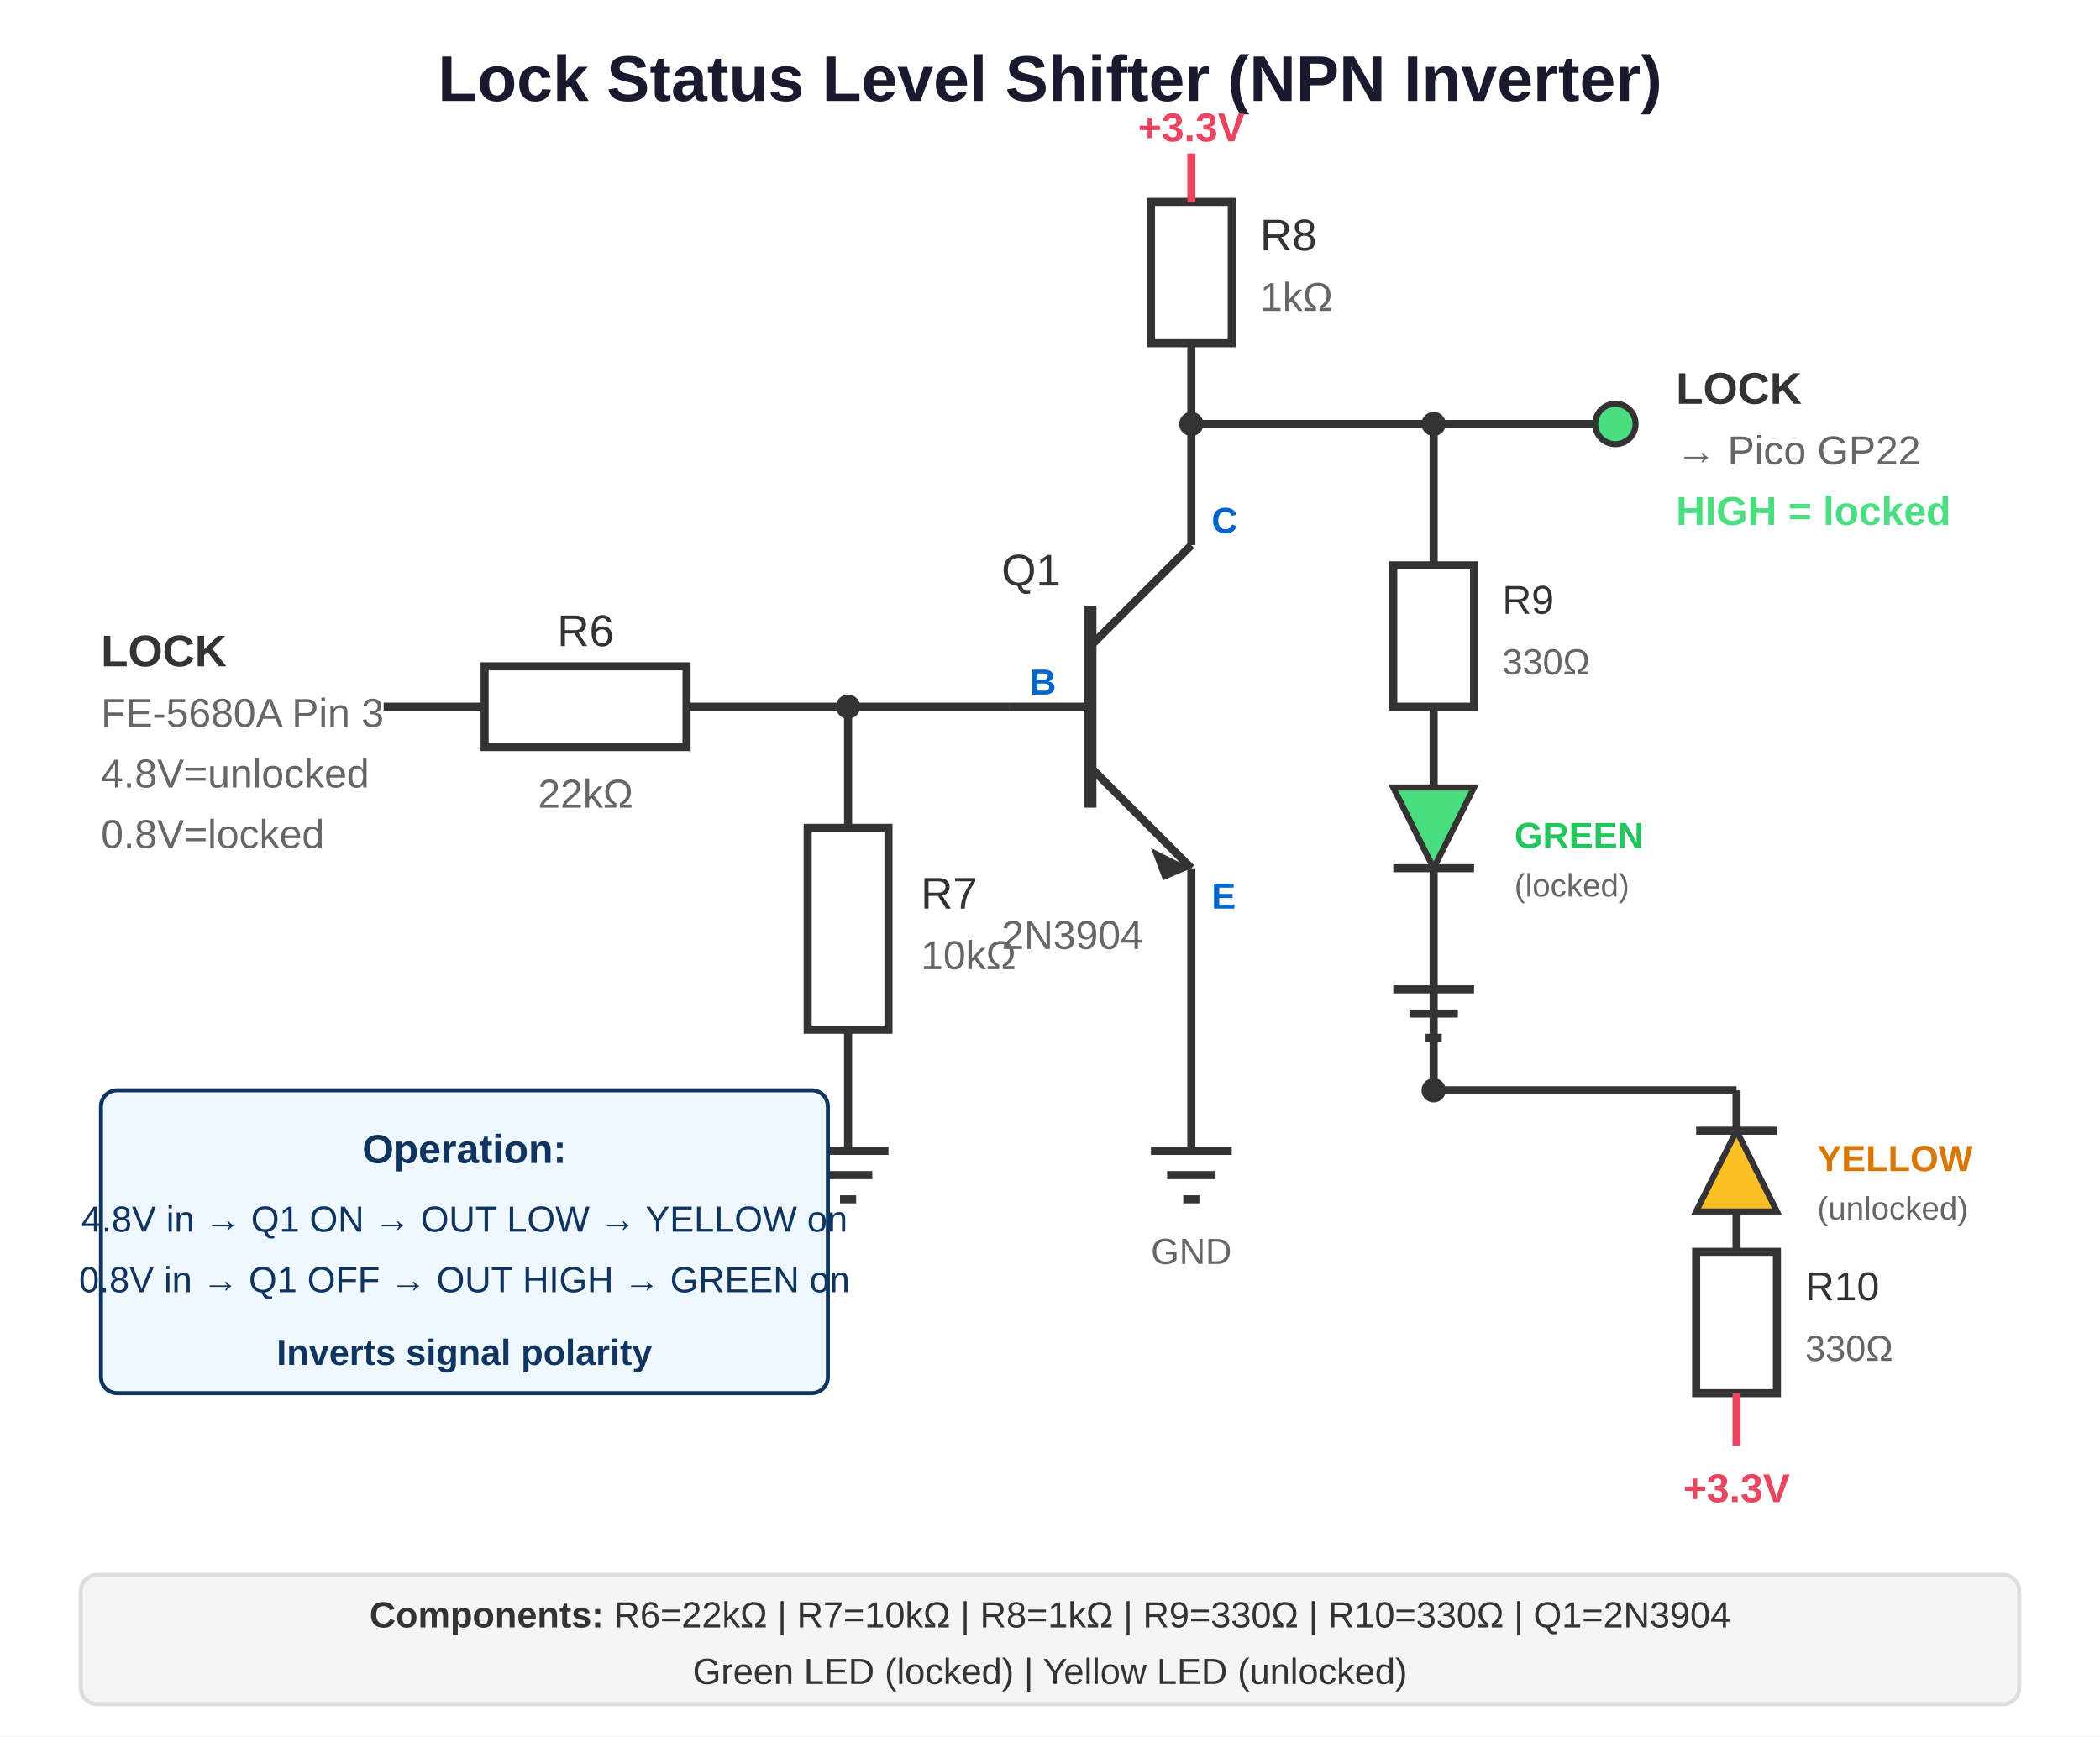
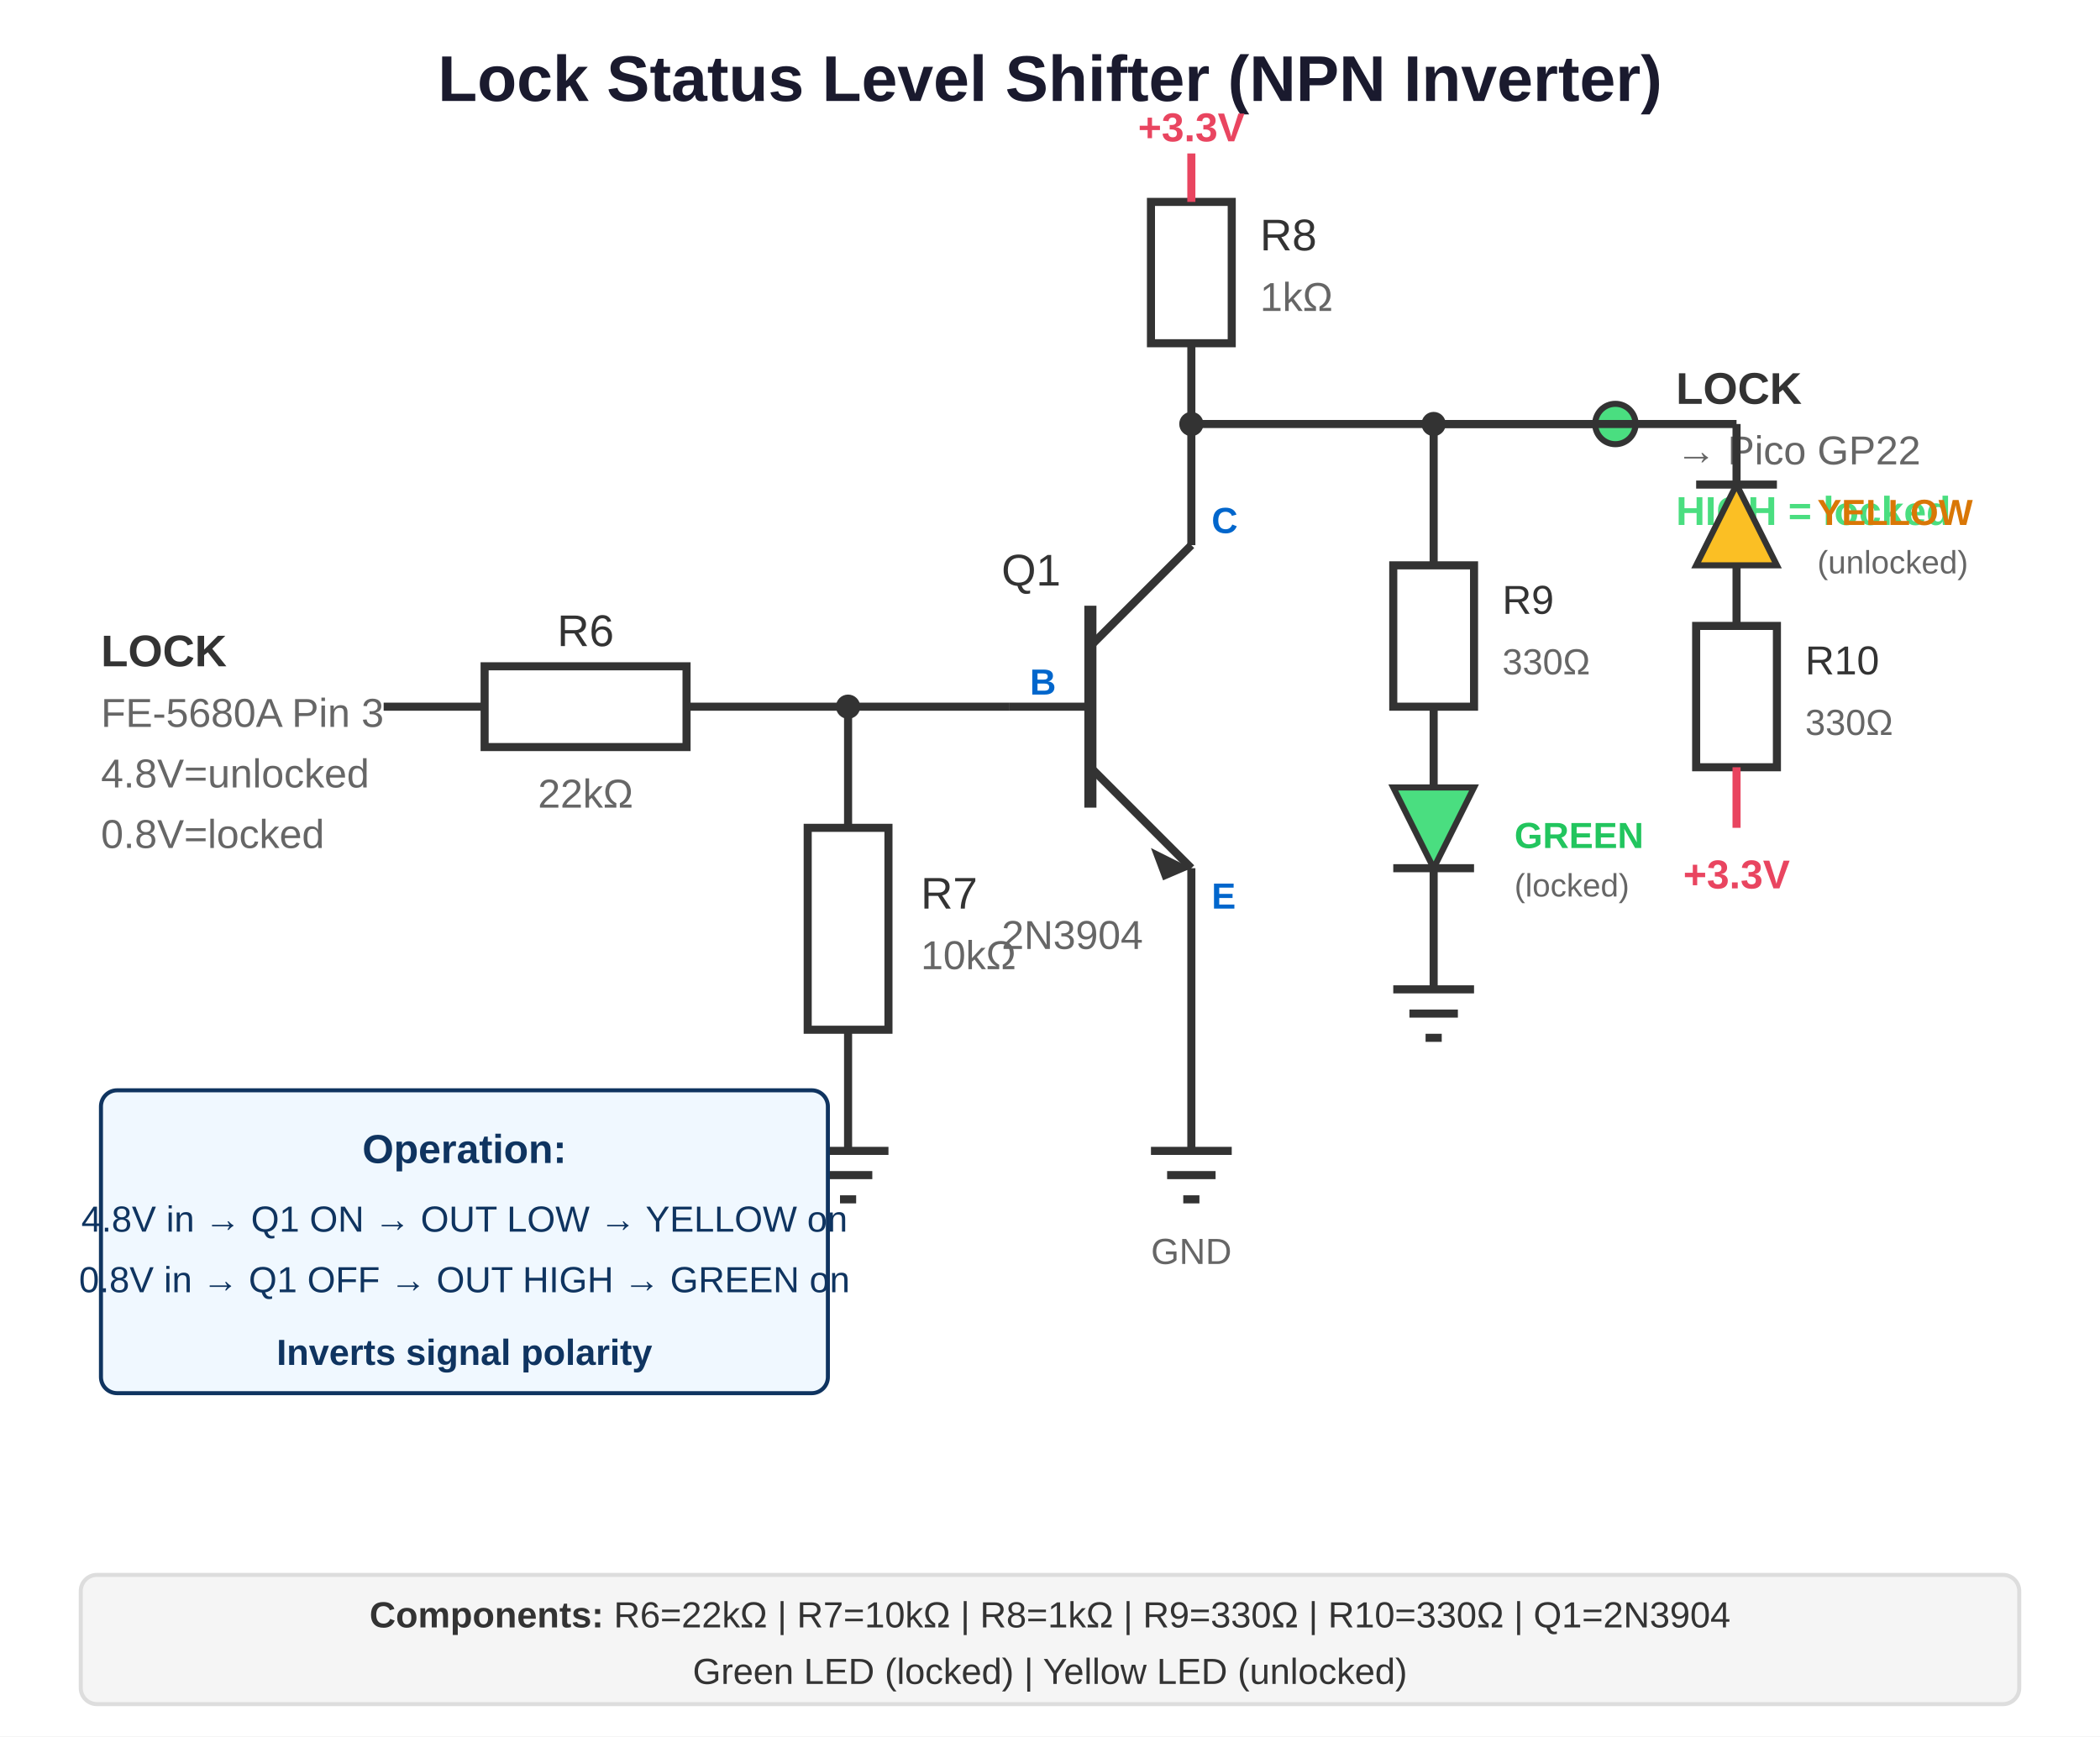
<svg xmlns="http://www.w3.org/2000/svg" viewBox="0 0 520 430">
  <rect width="520" height="430" fill="#ffffff" />
  <text x="260" y="25" text-anchor="middle" font-family="Arial" font-size="16" font-weight="bold" fill="#1a1a2e">Lock Status Level Shifter (NPN Inverter)</text>
  <text x="25" y="165" font-family="Arial" font-size="11" fill="#333" font-weight="bold">LOCK</text>
  <text x="25" y="180" font-family="Arial" font-size="10" fill="#666">FE-5680A Pin 3</text>
  <text x="25" y="195" font-family="Arial" font-size="10" fill="#666">4.8V=unlocked</text>
  <text x="25" y="210" font-family="Arial" font-size="10" fill="#666">0.8V=locked</text>
  <line x1="95" y1="175" x2="120" y2="175" stroke="#333" stroke-width="2" />
  <rect x="120" y="165" width="50" height="20" fill="none" stroke="#333" stroke-width="2" />
  <text x="145" y="160" text-anchor="middle" font-family="Arial" font-size="11" fill="#333">R6</text>
  <text x="145" y="200" text-anchor="middle" font-family="Arial" font-size="10" fill="#666">22kΩ</text>
  <line x1="170" y1="175" x2="210" y2="175" stroke="#333" stroke-width="2" />
  <circle cx="210" cy="175" r="3" fill="#333" />
  <line x1="210" y1="175" x2="250" y2="175" stroke="#333" stroke-width="2" />
  <line x1="210" y1="175" x2="210" y2="205" stroke="#333" stroke-width="2" />
  <rect x="200" y="205" width="20" height="50" fill="none" stroke="#333" stroke-width="2" />
  <text x="228" y="225" font-family="Arial" font-size="11" fill="#333">R7</text>
  <text x="228" y="240" font-family="Arial" font-size="10" fill="#666">10kΩ</text>
  <line x1="210" y1="255" x2="210" y2="285" stroke="#333" stroke-width="2" />
  <line x1="200" y1="285" x2="220" y2="285" stroke="#333" stroke-width="2" />
  <line x1="204" y1="291" x2="216" y2="291" stroke="#333" stroke-width="2" />
  <line x1="208" y1="297" x2="212" y2="297" stroke="#333" stroke-width="2" />
  <line x1="250" y1="175" x2="270" y2="175" stroke="#333" stroke-width="2" />
  <line x1="270" y1="150" x2="270" y2="200" stroke="#333" stroke-width="3" />
  <line x1="270" y1="160" x2="295" y2="135" stroke="#333" stroke-width="2" />
  <line x1="270" y1="190" x2="295" y2="215" stroke="#333" stroke-width="2" />
  <polygon points="295,215 285,210 288,218" fill="#333" />
  <text x="255" y="172" font-family="Arial" font-size="9" fill="#0066cc" font-weight="bold">B</text>
  <text x="300" y="132" font-family="Arial" font-size="9" fill="#0066cc" font-weight="bold">C</text>
  <text x="300" y="225" font-family="Arial" font-size="9" fill="#0066cc" font-weight="bold">E</text>
  <text x="248" y="145" font-family="Arial" font-size="11" fill="#333">Q1</text>
  <text x="248" y="235" font-family="Arial" font-size="10" fill="#666">2N3904</text>
  <line x1="295" y1="135" x2="295" y2="105" stroke="#333" stroke-width="2" />
  <circle cx="295" cy="105" r="3" fill="#333" />
  <line x1="295" y1="105" x2="295" y2="85" stroke="#333" stroke-width="2" />
  <rect x="285" y="50" width="20" height="35" fill="none" stroke="#333" stroke-width="2" />
  <text x="312" y="62" font-family="Arial" font-size="11" fill="#333">R8</text>
  <text x="312" y="77" font-family="Arial" font-size="10" fill="#666">1kΩ</text>
  <line x1="295" y1="50" x2="295" y2="38" stroke="#e94560" stroke-width="2" />
  <text x="295" y="35" text-anchor="middle" font-family="Arial" font-size="10" fill="#e94560" font-weight="bold">+3.3V</text>
  <line x1="295" y1="105" x2="355" y2="105" stroke="#333" stroke-width="2" />
  <circle cx="355" cy="105" r="3" fill="#333" />
  <line x1="355" y1="105" x2="400" y2="105" stroke="#333" stroke-width="2" />
  <circle cx="400" cy="105" r="5" fill="#4ade80" stroke="#333" stroke-width="1.5" />
  <text x="415" y="100" font-family="Arial" font-size="11" fill="#333" font-weight="bold">LOCK</text>
  <text x="415" y="115" font-family="Arial" font-size="10" fill="#666">→ Pico GP22</text>
  <text x="415" y="130" font-family="Arial" font-size="10" fill="#4ade80" font-weight="bold">HIGH = locked</text>
  <line x1="295" y1="215" x2="295" y2="285" stroke="#333" stroke-width="2" />
  <line x1="285" y1="285" x2="305" y2="285" stroke="#333" stroke-width="2" />
  <line x1="289" y1="291" x2="301" y2="291" stroke="#333" stroke-width="2" />
  <line x1="293" y1="297" x2="297" y2="297" stroke="#333" stroke-width="2" />
  <text x="295" y="313" text-anchor="middle" font-family="Arial" font-size="9" fill="#666">GND</text>
  <line x1="355" y1="105" x2="355" y2="140" stroke="#333" stroke-width="2" />
  <rect x="345" y="140" width="20" height="35" fill="none" stroke="#333" stroke-width="2" />
  <text x="372" y="152" font-family="Arial" font-size="10" fill="#333">R9</text>
  <text x="372" y="167" font-family="Arial" font-size="9" fill="#666">330Ω</text>
  <line x1="355" y1="175" x2="355" y2="195" stroke="#333" stroke-width="2" />
  <polygon points="345,195 365,195 355,215" fill="#4ade80" stroke="#333" stroke-width="1.5" />
  <line x1="345" y1="215" x2="365" y2="215" stroke="#333" stroke-width="2" />
  <text x="375" y="210" font-family="Arial" font-size="9" fill="#22c55e" font-weight="bold">GREEN</text>
  <text x="375" y="222" font-family="Arial" font-size="8" fill="#666">(locked)</text>
  <line x1="355" y1="215" x2="355" y2="245" stroke="#333" stroke-width="2" />
  <line x1="345" y1="245" x2="365" y2="245" stroke="#333" stroke-width="2" />
  <line x1="349" y1="251" x2="361" y2="251" stroke="#333" stroke-width="2" />
  <line x1="353" y1="257" x2="357" y2="257" stroke="#333" stroke-width="2" />
-   <line x1="355" y1="245" x2="355" y2="270" stroke="#333" stroke-width="2" />
-   <circle cx="355" cy="270" r="3" fill="#333" />
-   <line x1="355" y1="270" x2="430" y2="270" stroke="#333" stroke-width="2" />
-   <line x1="430" y1="270" x2="430" y2="280" stroke="#333" stroke-width="2" />
-   <line x1="420" y1="280" x2="440" y2="280" stroke="#333" stroke-width="2" />
-   <polygon points="420,300 440,300 430,280" fill="#fbbf24" stroke="#333" stroke-width="1.5" />
-   <text x="450" y="290" font-family="Arial" font-size="9" fill="#d97706" font-weight="bold">YELLOW</text>
-   <text x="450" y="302" font-family="Arial" font-size="8" fill="#666">(unlocked)</text>
-   <line x1="430" y1="300" x2="430" y2="310" stroke="#333" stroke-width="2" />
-   <rect x="420" y="310" width="20" height="35" fill="none" stroke="#333" stroke-width="2" />
-   <text x="447" y="322" font-family="Arial" font-size="10" fill="#333">R10</text>
-   <text x="447" y="337" font-family="Arial" font-size="9" fill="#666">330Ω</text>
-   <line x1="430" y1="345" x2="430" y2="358" stroke="#e94560" stroke-width="2" />
-   <text x="430" y="372" text-anchor="middle" font-family="Arial" font-size="10" fill="#e94560" font-weight="bold">+3.3V</text>
+   <line x1="355" y1="105" x2="430" y2="105" stroke="#333" stroke-width="2" />
+   <line x1="430" y1="105" x2="430" y2="120" stroke="#333" stroke-width="2" />
+   <line x1="420" y1="120" x2="440" y2="120" stroke="#333" stroke-width="2" />
+   <polygon points="420,140 440,140 430,120" fill="#fbbf24" stroke="#333" stroke-width="1.5" />
+   <text x="450" y="130" font-family="Arial" font-size="9" fill="#d97706" font-weight="bold">YELLOW</text>
+   <text x="450" y="142" font-family="Arial" font-size="8" fill="#666">(unlocked)</text>
+   <line x1="430" y1="140" x2="430" y2="155" stroke="#333" stroke-width="2" />
+   <rect x="420" y="155" width="20" height="35" fill="none" stroke="#333" stroke-width="2" />
+   <text x="447" y="167" font-family="Arial" font-size="10" fill="#333">R10</text>
+   <text x="447" y="182" font-family="Arial" font-size="9" fill="#666">330Ω</text>
+   <line x1="430" y1="190" x2="430" y2="205" stroke="#e94560" stroke-width="2" />
+   <text x="430" y="220" text-anchor="middle" font-family="Arial" font-size="10" fill="#e94560" font-weight="bold">+3.3V</text>
  <rect x="25" y="270" width="180" height="75" fill="#f0f8ff" stroke="#0f3460" stroke-width="1" rx="4" />
  <text x="115" y="288" text-anchor="middle" font-family="Arial" font-size="10" fill="#0f3460" font-weight="bold">Operation:</text>
  <text x="115" y="305" text-anchor="middle" font-family="Arial" font-size="9" fill="#0f3460">4.8V in → Q1 ON → OUT LOW → YELLOW on</text>
  <text x="115" y="320" text-anchor="middle" font-family="Arial" font-size="9" fill="#0f3460">0.8V in → Q1 OFF → OUT HIGH → GREEN on</text>
  <text x="115" y="338" text-anchor="middle" font-family="Arial" font-size="9" fill="#0f3460" font-weight="bold">Inverts signal polarity</text>
  <rect x="20" y="390" width="480" height="32" fill="#f5f5f5" stroke="#ddd" stroke-width="1" rx="4" />
  <text x="260" y="403" text-anchor="middle" font-family="Arial" font-size="9" fill="#333">
    <tspan font-weight="bold">Components:</tspan> R6=22kΩ | R7=10kΩ | R8=1kΩ | R9=330Ω | R10=330Ω | Q1=2N3904
  </text>
  <text x="260" y="417" text-anchor="middle" font-family="Arial" font-size="9" fill="#333">
    Green LED (locked) | Yellow LED (unlocked)
  </text>
</svg>
